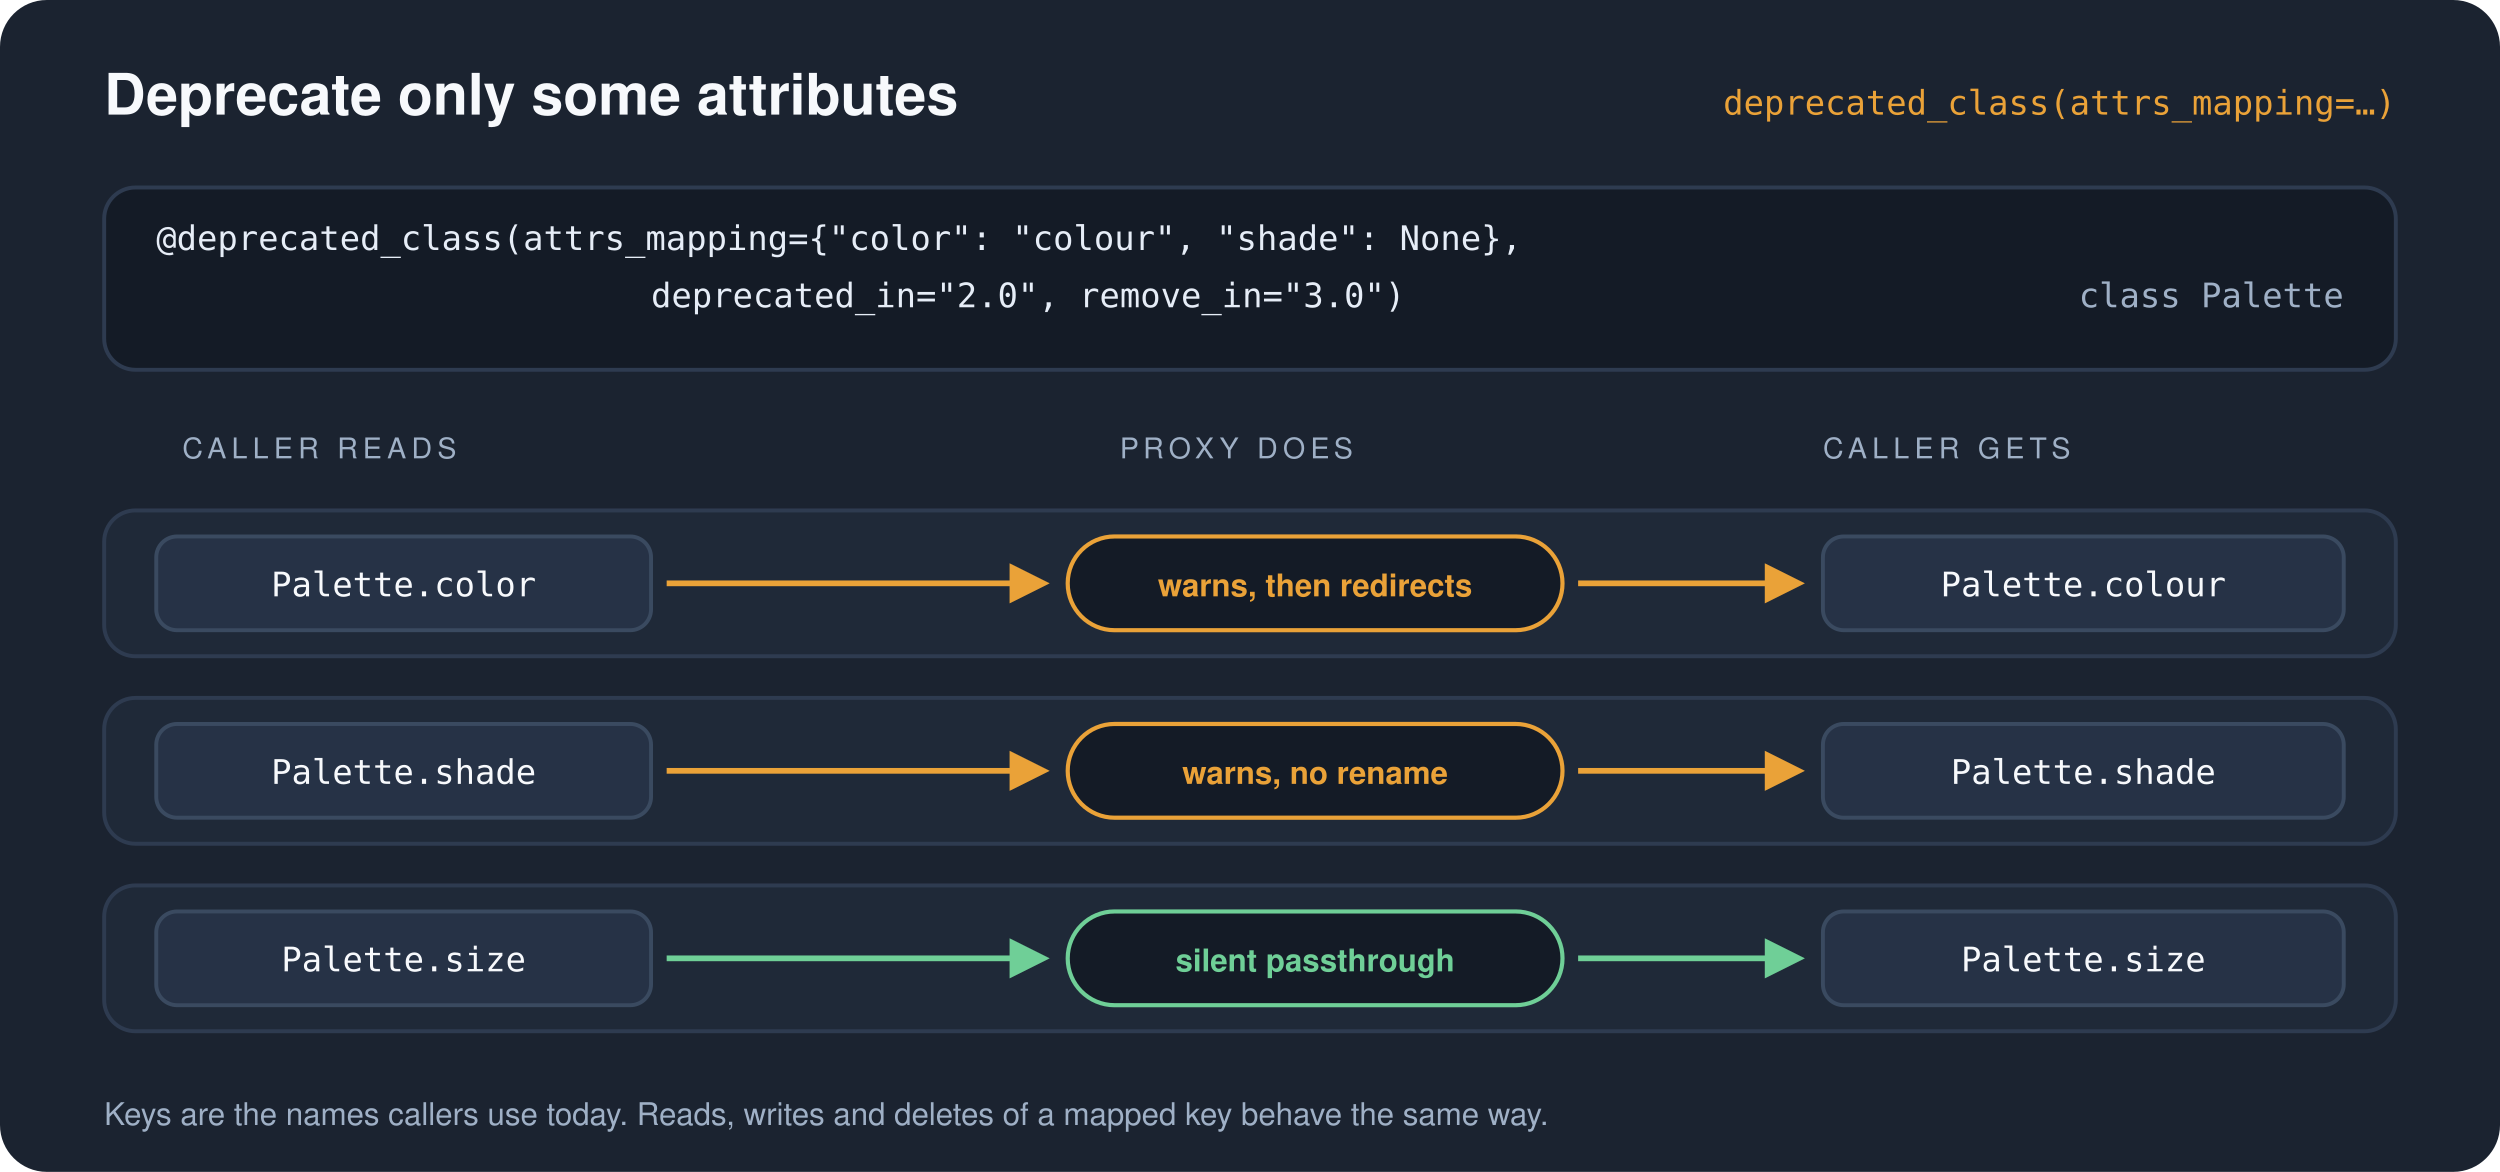
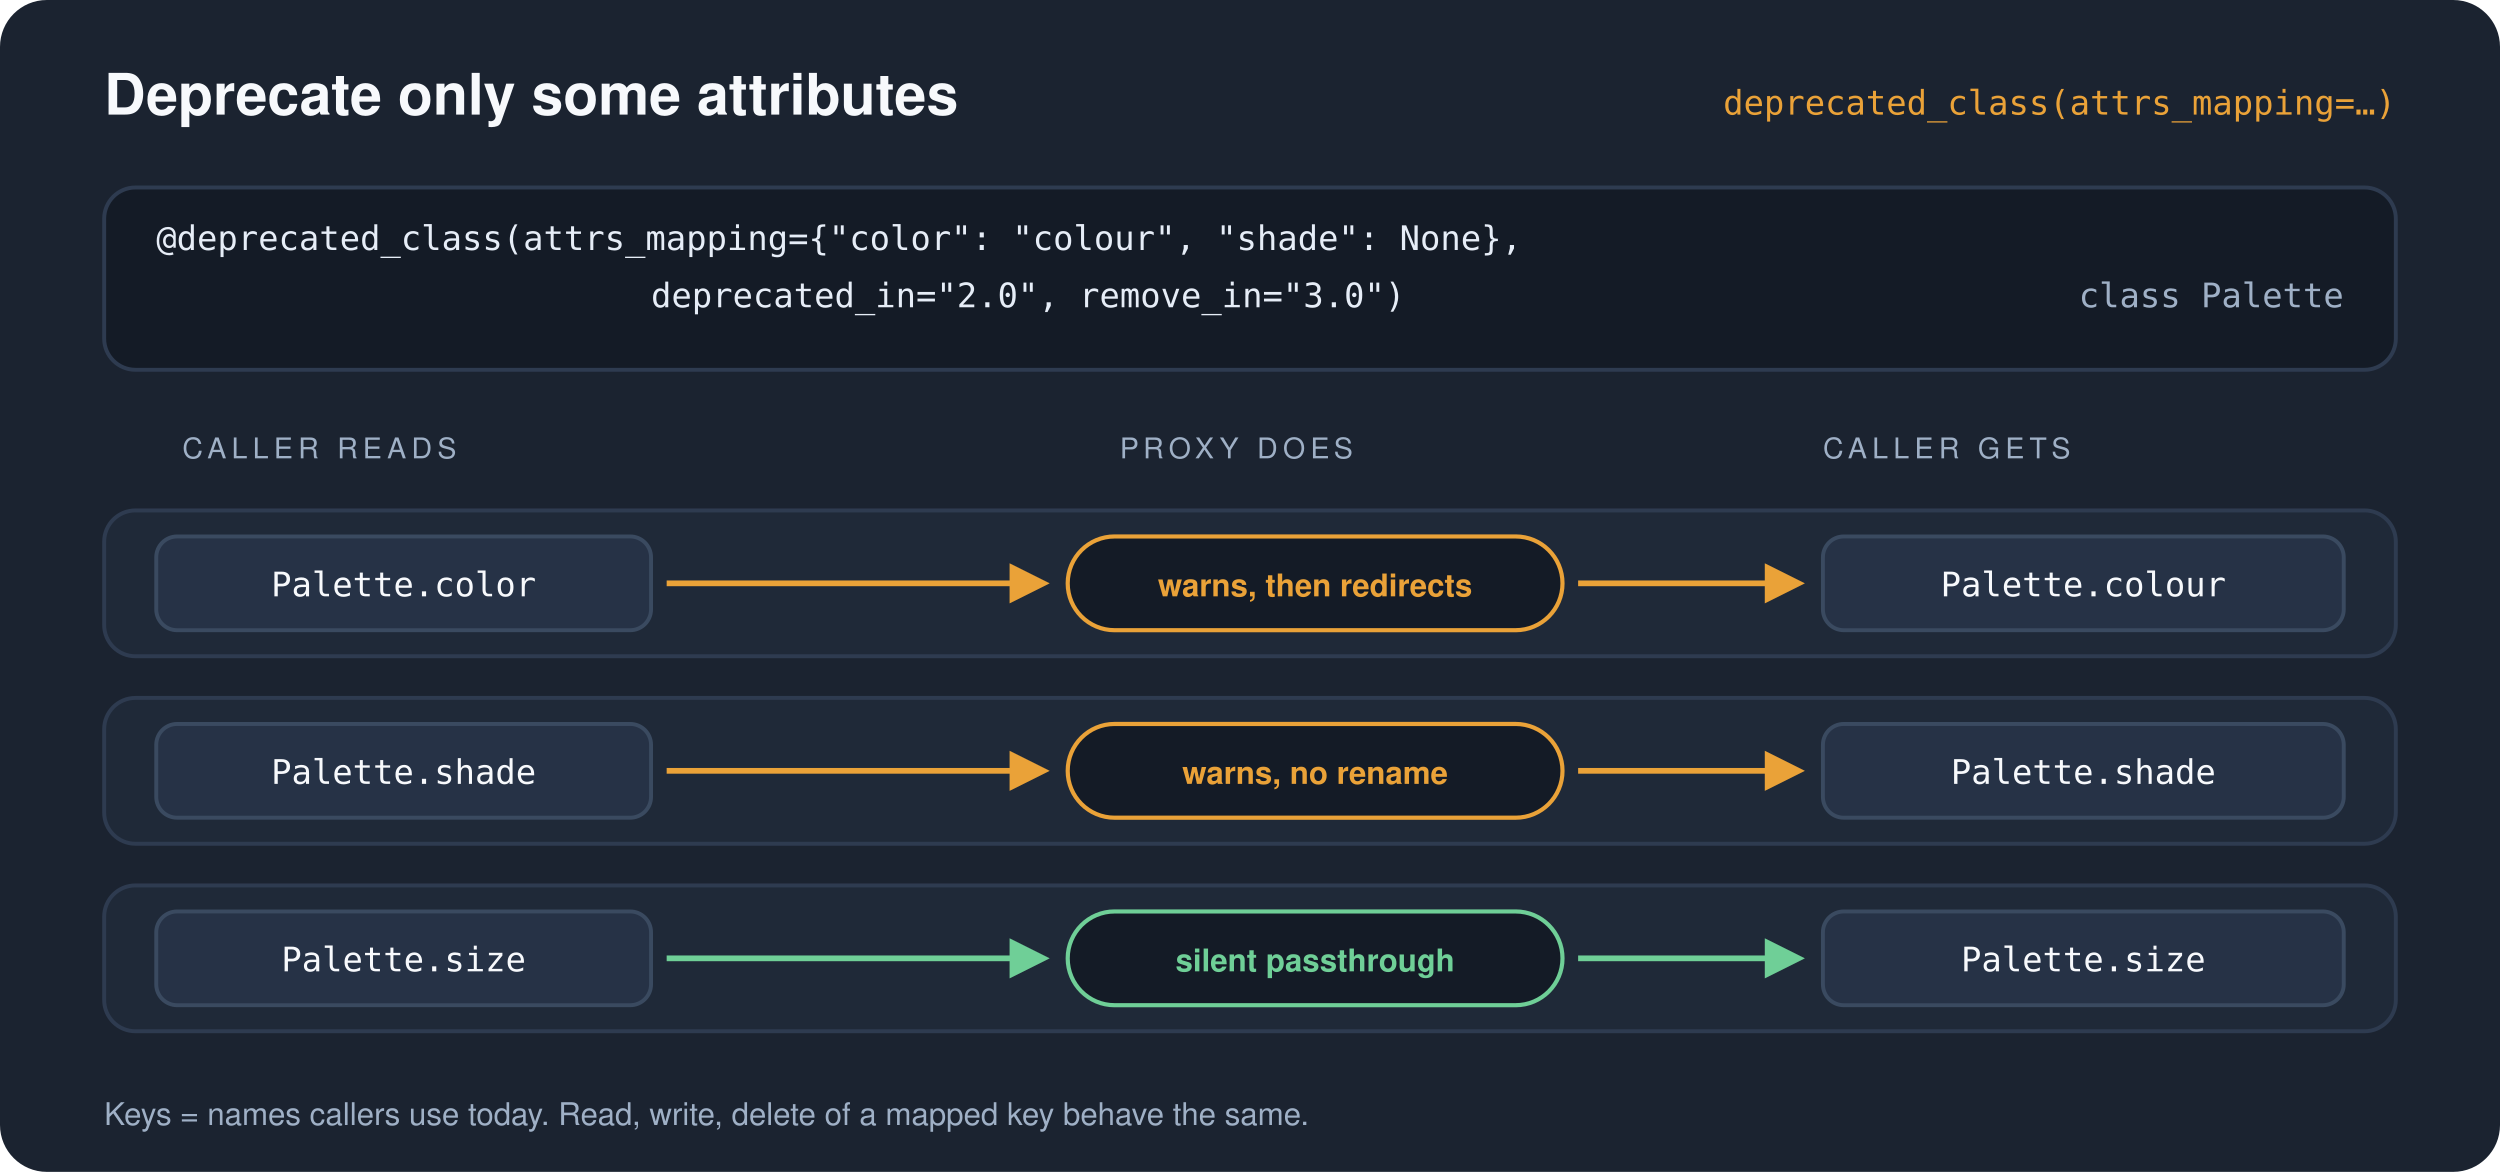
<svg xmlns="http://www.w3.org/2000/svg" viewBox="0 0 960 450" width="960" height="450" role="img" aria-labelledby="t d">
  <style>
    text { font-family: ui-sans-serif, system-ui, -apple-system, "Segoe UI", Helvetica, Arial, sans-serif; }
    .mono { font-family: ui-monospace, SFMono-Regular, Menlo, Consolas, monospace; }
  </style>
  <defs>
    <marker id="ah" viewBox="0 0 10 10" refX="8" refY="5" markerWidth="7" markerHeight="7" orient="auto-start-reverse">
      <path d="M0 0 L10 5 L0 10 z" fill="#6B7F99" />
    </marker>
    <marker id="ahg" viewBox="0 0 10 10" refX="8" refY="5" markerWidth="7" markerHeight="7" orient="auto-start-reverse">
      <path d="M0 0 L10 5 L0 10 z" fill="#6FCF97" />
    </marker>
    <marker id="ahr" viewBox="0 0 10 10" refX="8" refY="5" markerWidth="7" markerHeight="7" orient="auto-start-reverse">
      <path d="M0 0 L10 5 L0 10 z" fill="#E8735A" />
    </marker>
    <marker id="aha" viewBox="0 0 10 10" refX="8" refY="5" markerWidth="7" markerHeight="7" orient="auto-start-reverse">
      <path d="M0 0 L10 5 L0 10 z" fill="#EAA238" />
    </marker>
  </defs>
  <rect width="960" height="450" rx="18" fill="#1B2330" />
  <text x="40" y="44" font-size="22" fill="#F7F9FC" font-weight="700">Deprecate only some attributes</text>
  <text x="920" y="44" font-size="13" fill="#EAA238" text-anchor="end" class="mono">deprecated_class(attrs_mapping=…)</text>
  <rect x="40" y="72" width="880" height="70" rx="12" fill="#141B26" stroke="#2E3B50" stroke-width="1.5" />
  <text x="60" y="96" font-size="13" fill="#E6EDF7" class="mono">@deprecated_class(attrs_mapping={"color": "colour", "shade": None},</text>
  <text x="250" y="118" font-size="13" fill="#E6EDF7" class="mono">deprecated_in="2.0", remove_in="3.0")</text>
  <text x="900" y="118" font-size="13" fill="#9FB0C6" text-anchor="end" class="mono">class Palette</text>
  <text x="70" y="176" font-size="11" fill="#9FB0C6" letter-spacing="2">CALLER READS</text>
  <text x="430" y="176" font-size="11" fill="#9FB0C6" letter-spacing="2">PROXY DOES</text>
  <text x="700" y="176" font-size="11" fill="#9FB0C6" letter-spacing="2">CALLER GETS</text>
  <rect x="40" y="196" width="880" height="56" rx="12" fill="#1F2938" stroke="#2E3B50" stroke-width="1.5" />
  <rect x="60" y="206" width="190" height="36" rx="8" fill="#263246" stroke="#3A4A60" stroke-width="1.5" />
  <text x="155" y="229" font-size="13" fill="#F7F9FC" text-anchor="middle" class="mono">Palette.color</text>
  <line x1="256" y1="224" x2="400" y2="224" stroke="#EAA238" stroke-width="2.2" marker-end="url(#aha)" />
  <rect x="410" y="206" width="190" height="36" rx="18" fill="#141B26" stroke="#EAA238" stroke-width="1.6" />
  <text x="505" y="229" font-size="12" fill="#EAA238" text-anchor="middle" font-weight="600">warns, then redirects</text>
  <line x1="606" y1="224" x2="690" y2="224" stroke="#EAA238" stroke-width="2.2" marker-end="url(#aha)" />
  <rect x="700" y="206" width="200" height="36" rx="8" fill="#263246" stroke="#3A4A60" stroke-width="1.5" />
  <text x="800" y="229" font-size="13" fill="#F7F9FC" text-anchor="middle" class="mono">Palette.colour</text>
  <rect x="40" y="268" width="880" height="56" rx="12" fill="#1F2938" stroke="#2E3B50" stroke-width="1.5" />
  <rect x="60" y="278" width="190" height="36" rx="8" fill="#263246" stroke="#3A4A60" stroke-width="1.5" />
  <text x="155" y="301" font-size="13" fill="#F7F9FC" text-anchor="middle" class="mono">Palette.shade</text>
  <line x1="256" y1="296" x2="400" y2="296" stroke="#EAA238" stroke-width="2.2" marker-end="url(#aha)" />
  <rect x="410" y="278" width="190" height="36" rx="18" fill="#141B26" stroke="#EAA238" stroke-width="1.6" />
  <text x="505" y="301" font-size="12" fill="#EAA238" text-anchor="middle" font-weight="600">warns, no rename</text>
  <line x1="606" y1="296" x2="690" y2="296" stroke="#EAA238" stroke-width="2.2" marker-end="url(#aha)" />
  <rect x="700" y="278" width="200" height="36" rx="8" fill="#263246" stroke="#3A4A60" stroke-width="1.5" />
  <text x="800" y="301" font-size="13" fill="#F7F9FC" text-anchor="middle" class="mono">Palette.shade</text>
  <rect x="40" y="340" width="880" height="56" rx="12" fill="#1F2938" stroke="#2E3B50" stroke-width="1.5" />
  <rect x="60" y="350" width="190" height="36" rx="8" fill="#263246" stroke="#3A4A60" stroke-width="1.5" />
  <text x="155" y="373" font-size="13" fill="#F7F9FC" text-anchor="middle" class="mono">Palette.size</text>
  <line x1="256" y1="368" x2="400" y2="368" stroke="#6FCF97" stroke-width="2.2" marker-end="url(#ahg)" />
  <rect x="410" y="350" width="190" height="36" rx="18" fill="#141B26" stroke="#6FCF97" stroke-width="1.6" />
  <text x="505" y="373" font-size="12" fill="#6FCF97" text-anchor="middle" font-weight="600">silent passthrough</text>
  <line x1="606" y1="368" x2="690" y2="368" stroke="#6FCF97" stroke-width="2.2" marker-end="url(#ahg)" />
  <rect x="700" y="350" width="200" height="36" rx="8" fill="#263246" stroke="#3A4A60" stroke-width="1.5" />
  <text x="800" y="373" font-size="13" fill="#F7F9FC" text-anchor="middle" class="mono">Palette.size</text>
-   <text x="40" y="432" font-size="12" fill="#9FB0C6">Keys are the names callers use today. Reads, writes and deletes of a mapped key behave the same way.</text>
+   <text x="40" y="432" font-size="12" fill="#9FB0C6">Keys = names callers use today. Read, write, delete of a mapped key behave the same.</text>
</svg>
